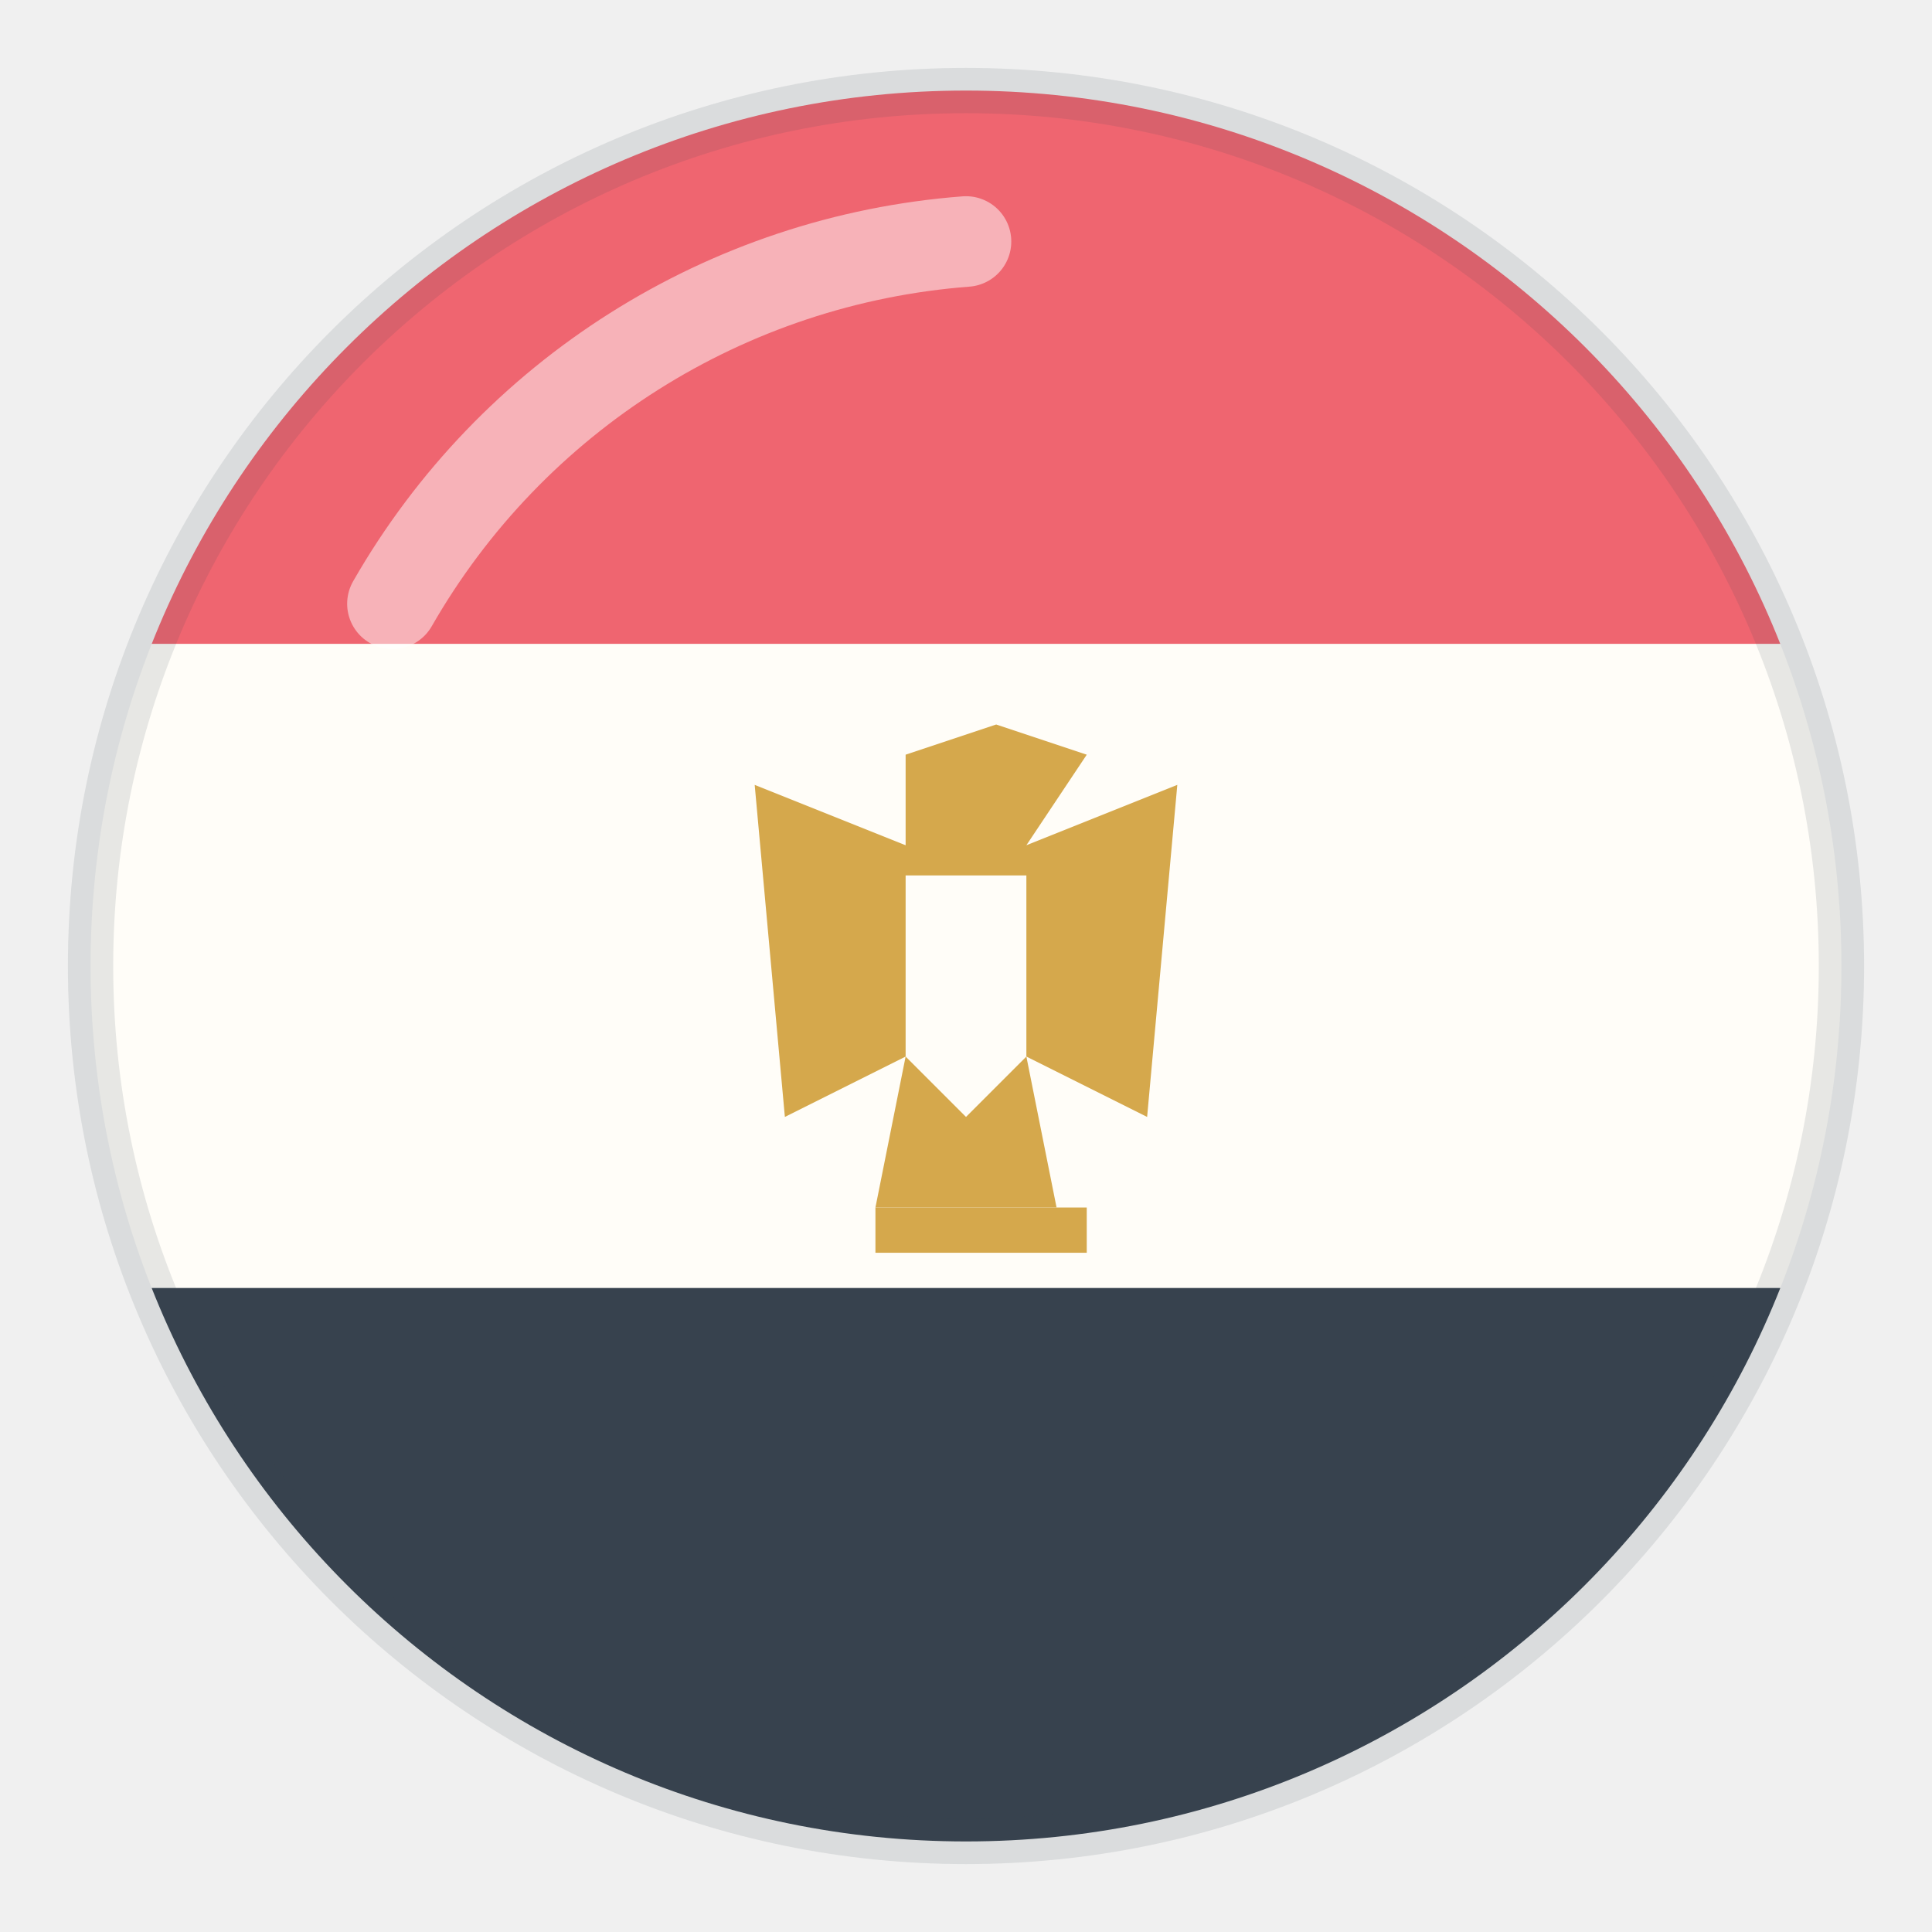
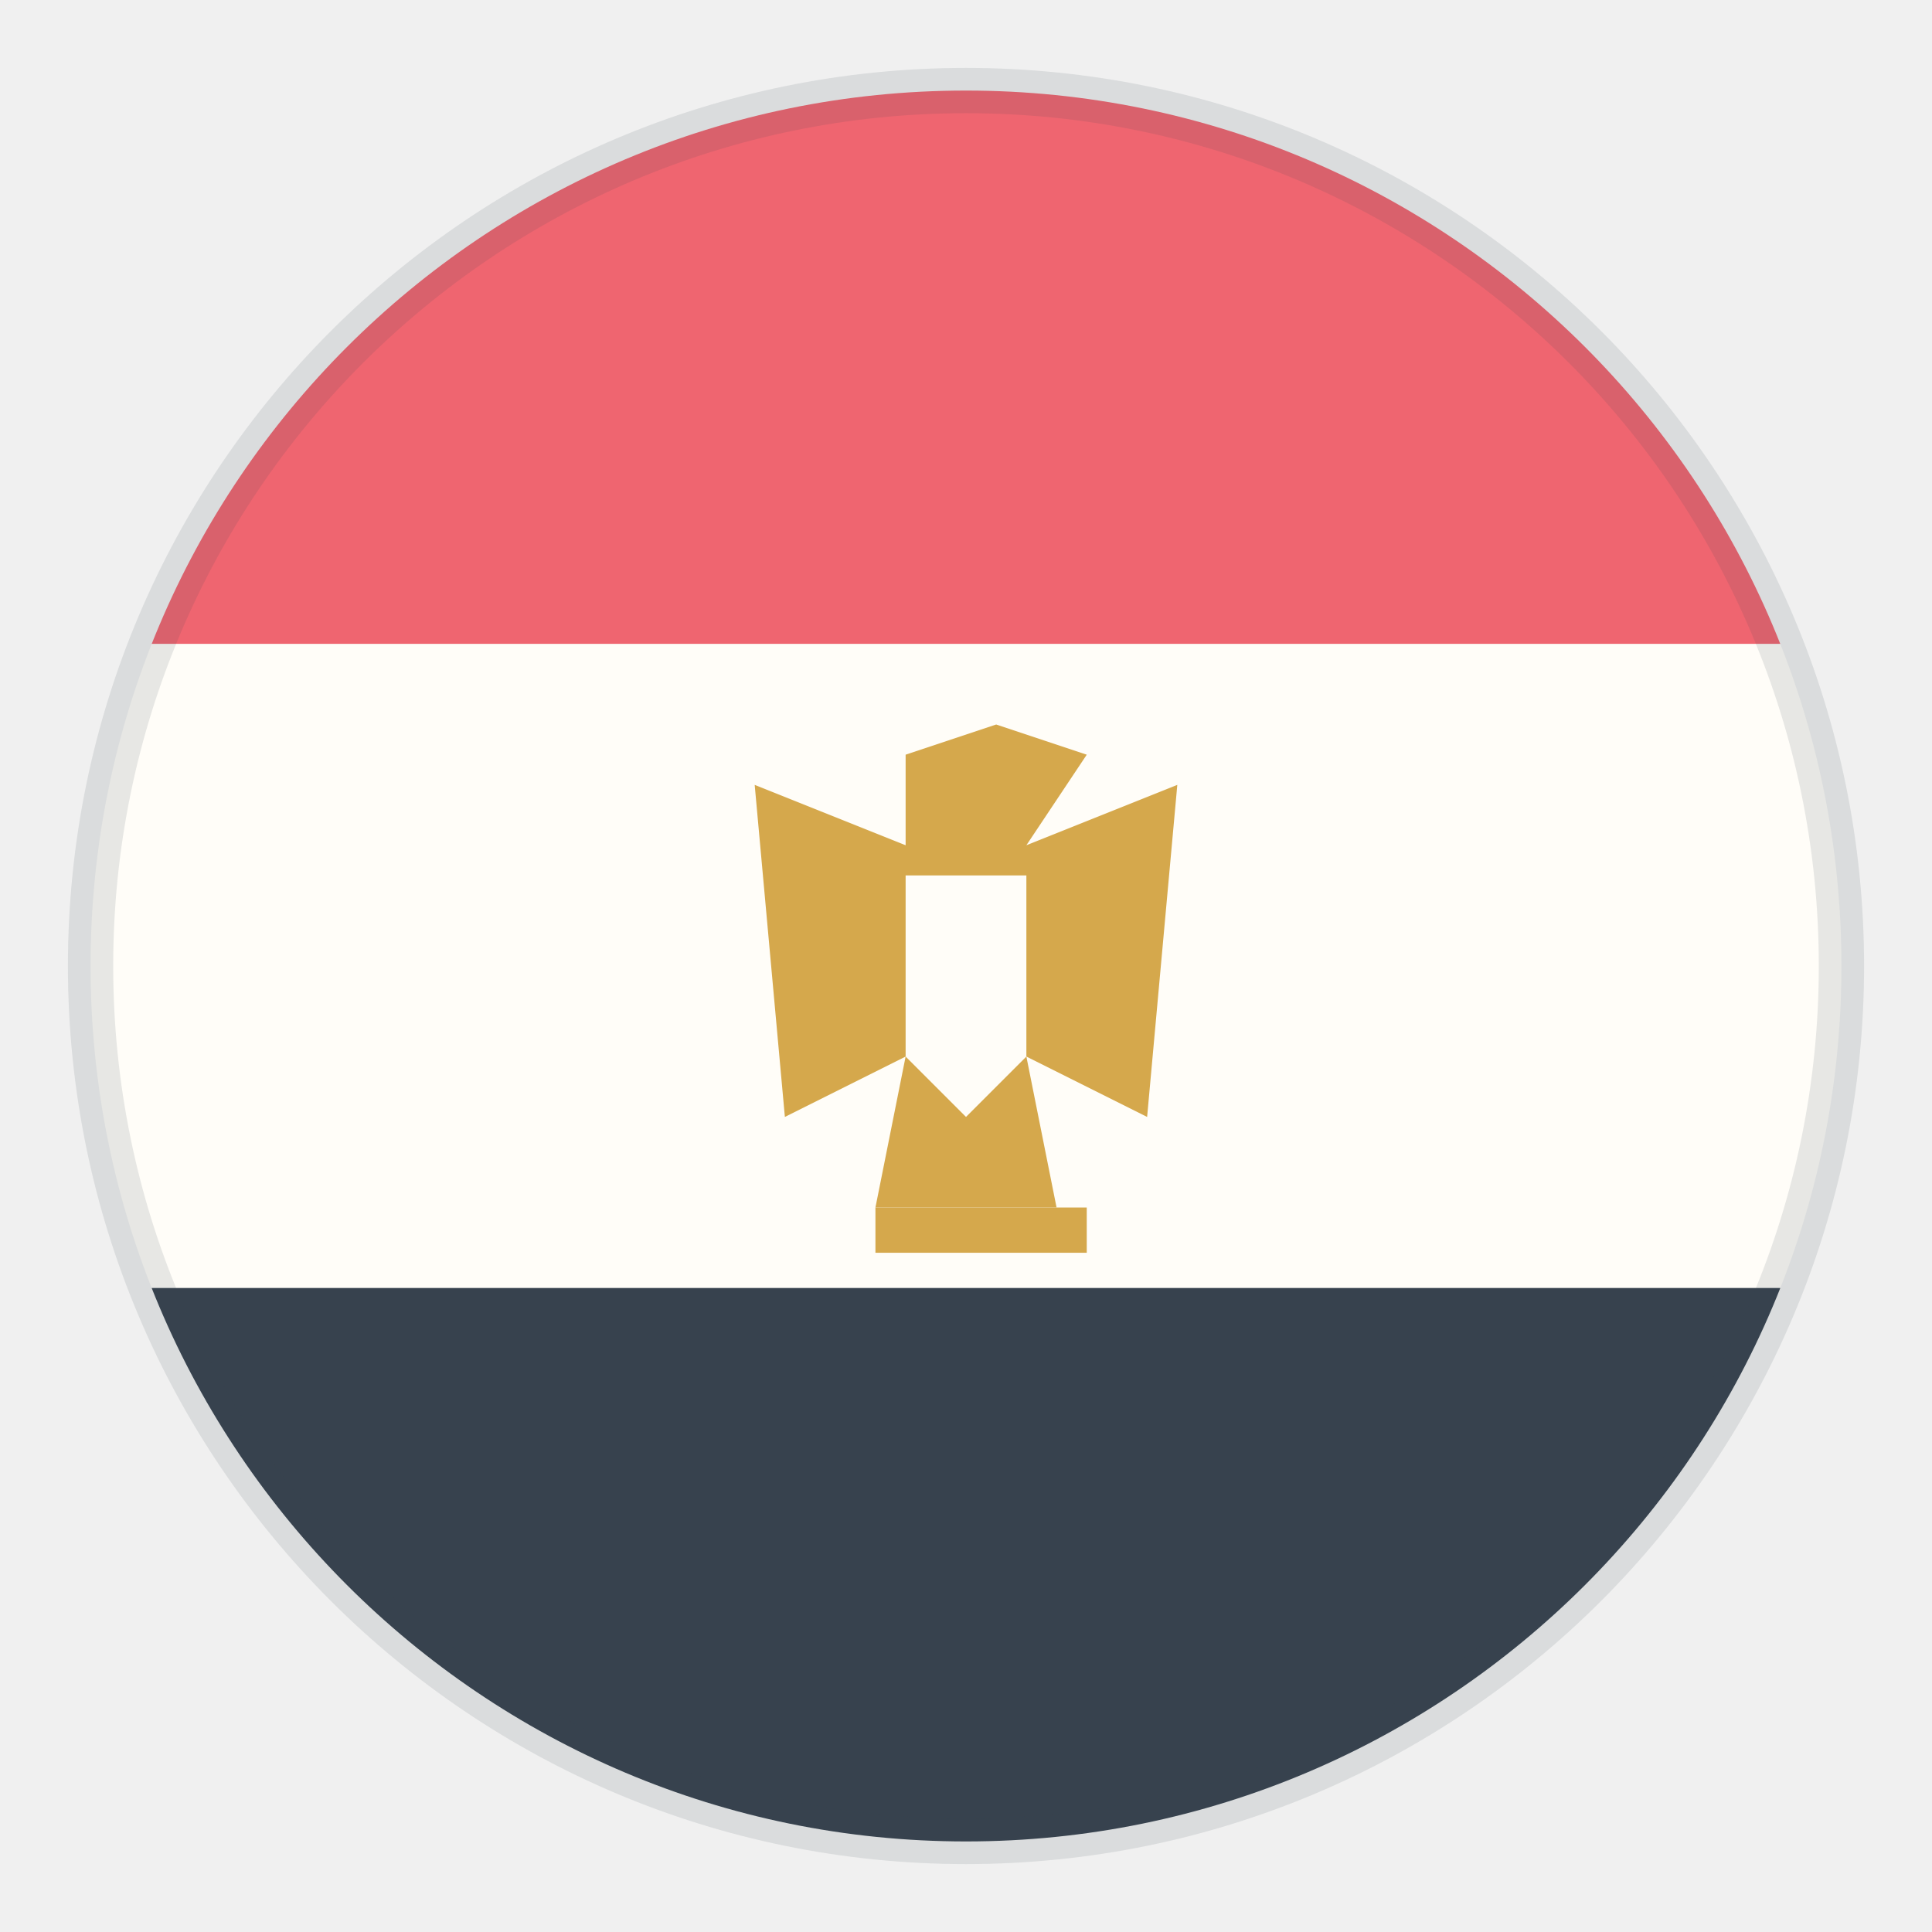
<svg xmlns="http://www.w3.org/2000/svg" width="64" height="64" viewBox="0 0 64 64">
  <defs>
    <clipPath id="disc">
      <circle cx="32" cy="32" r="29" />
    </clipPath>
  </defs>
  <g clip-path="url(#disc)">
    <rect x="0" y="0" width="64" height="21.333" fill="#ef6570" />
    <rect x="0" y="21.333" width="64" height="21.333" fill="#fffdf8" />
    <rect x="0" y="42.667" width="64" height="21.333" fill="#37424e" />
    <path d="M33 24 36 25 34 28 39 26 38 37 34 35 35 40H29L30 35 26 37 25 26 30 28 30 25Z" fill="#d5a84c" />
    <path d="M30 29H34V35L32 37 30 35Z" fill="#fffdf8" />
    <rect x="29" y="40" width="7" height="1.5" fill="#d5a84c" />
  </g>
  <circle cx="32" cy="32" r="29" fill="none" stroke="#344451" stroke-opacity=".12" stroke-width="1.5" />
-   <path d="M13 20a24 24 0 0 1 19-12" fill="none" stroke="#fff" stroke-opacity=".5" stroke-width="3" stroke-linecap="round" />
</svg>
